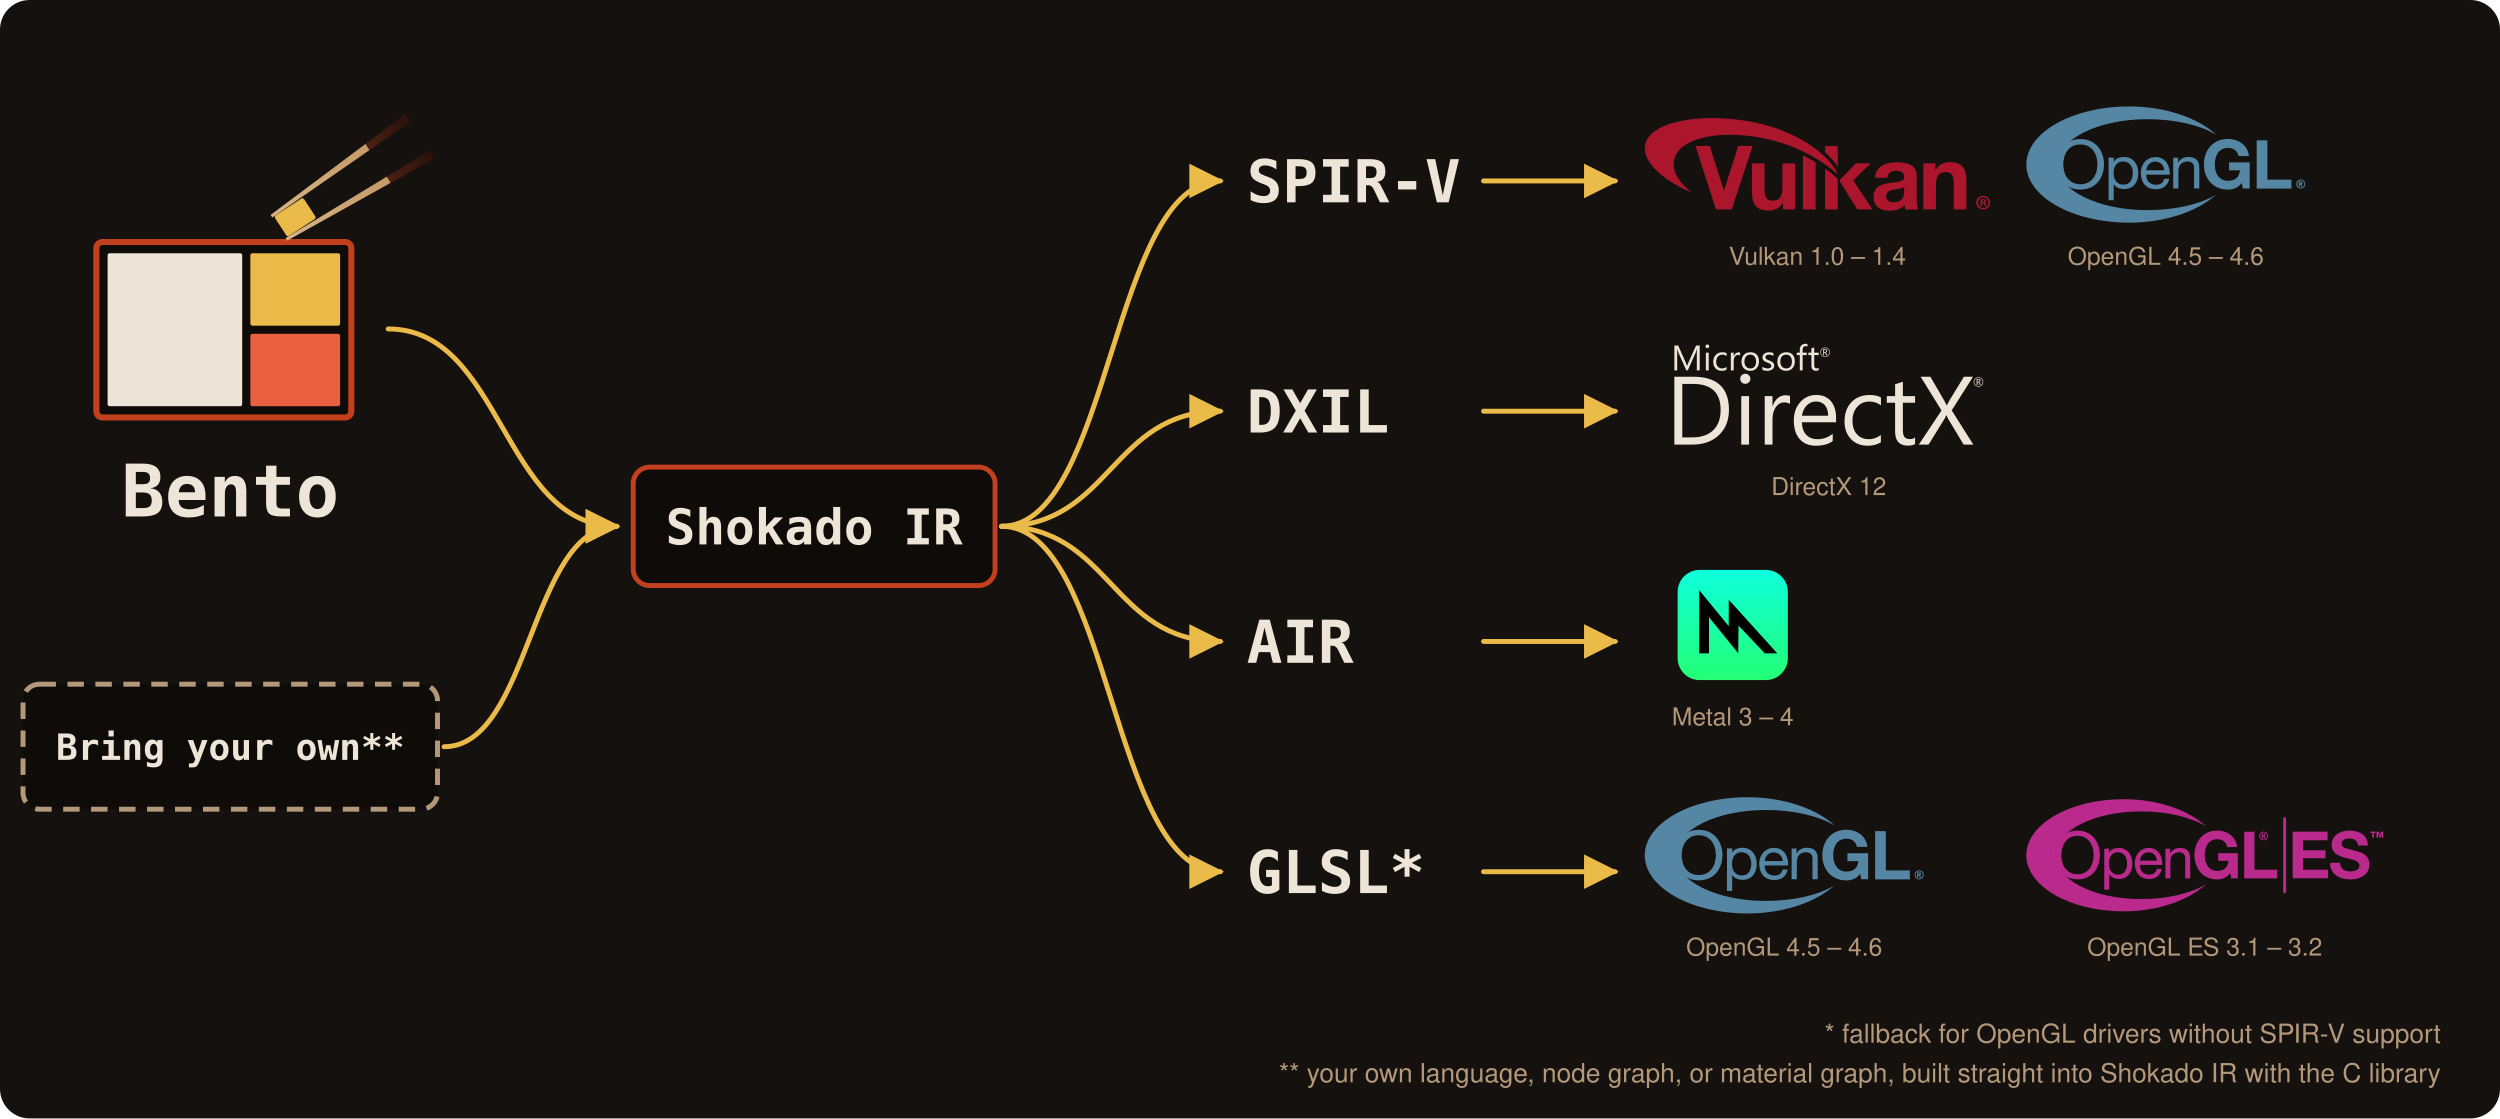
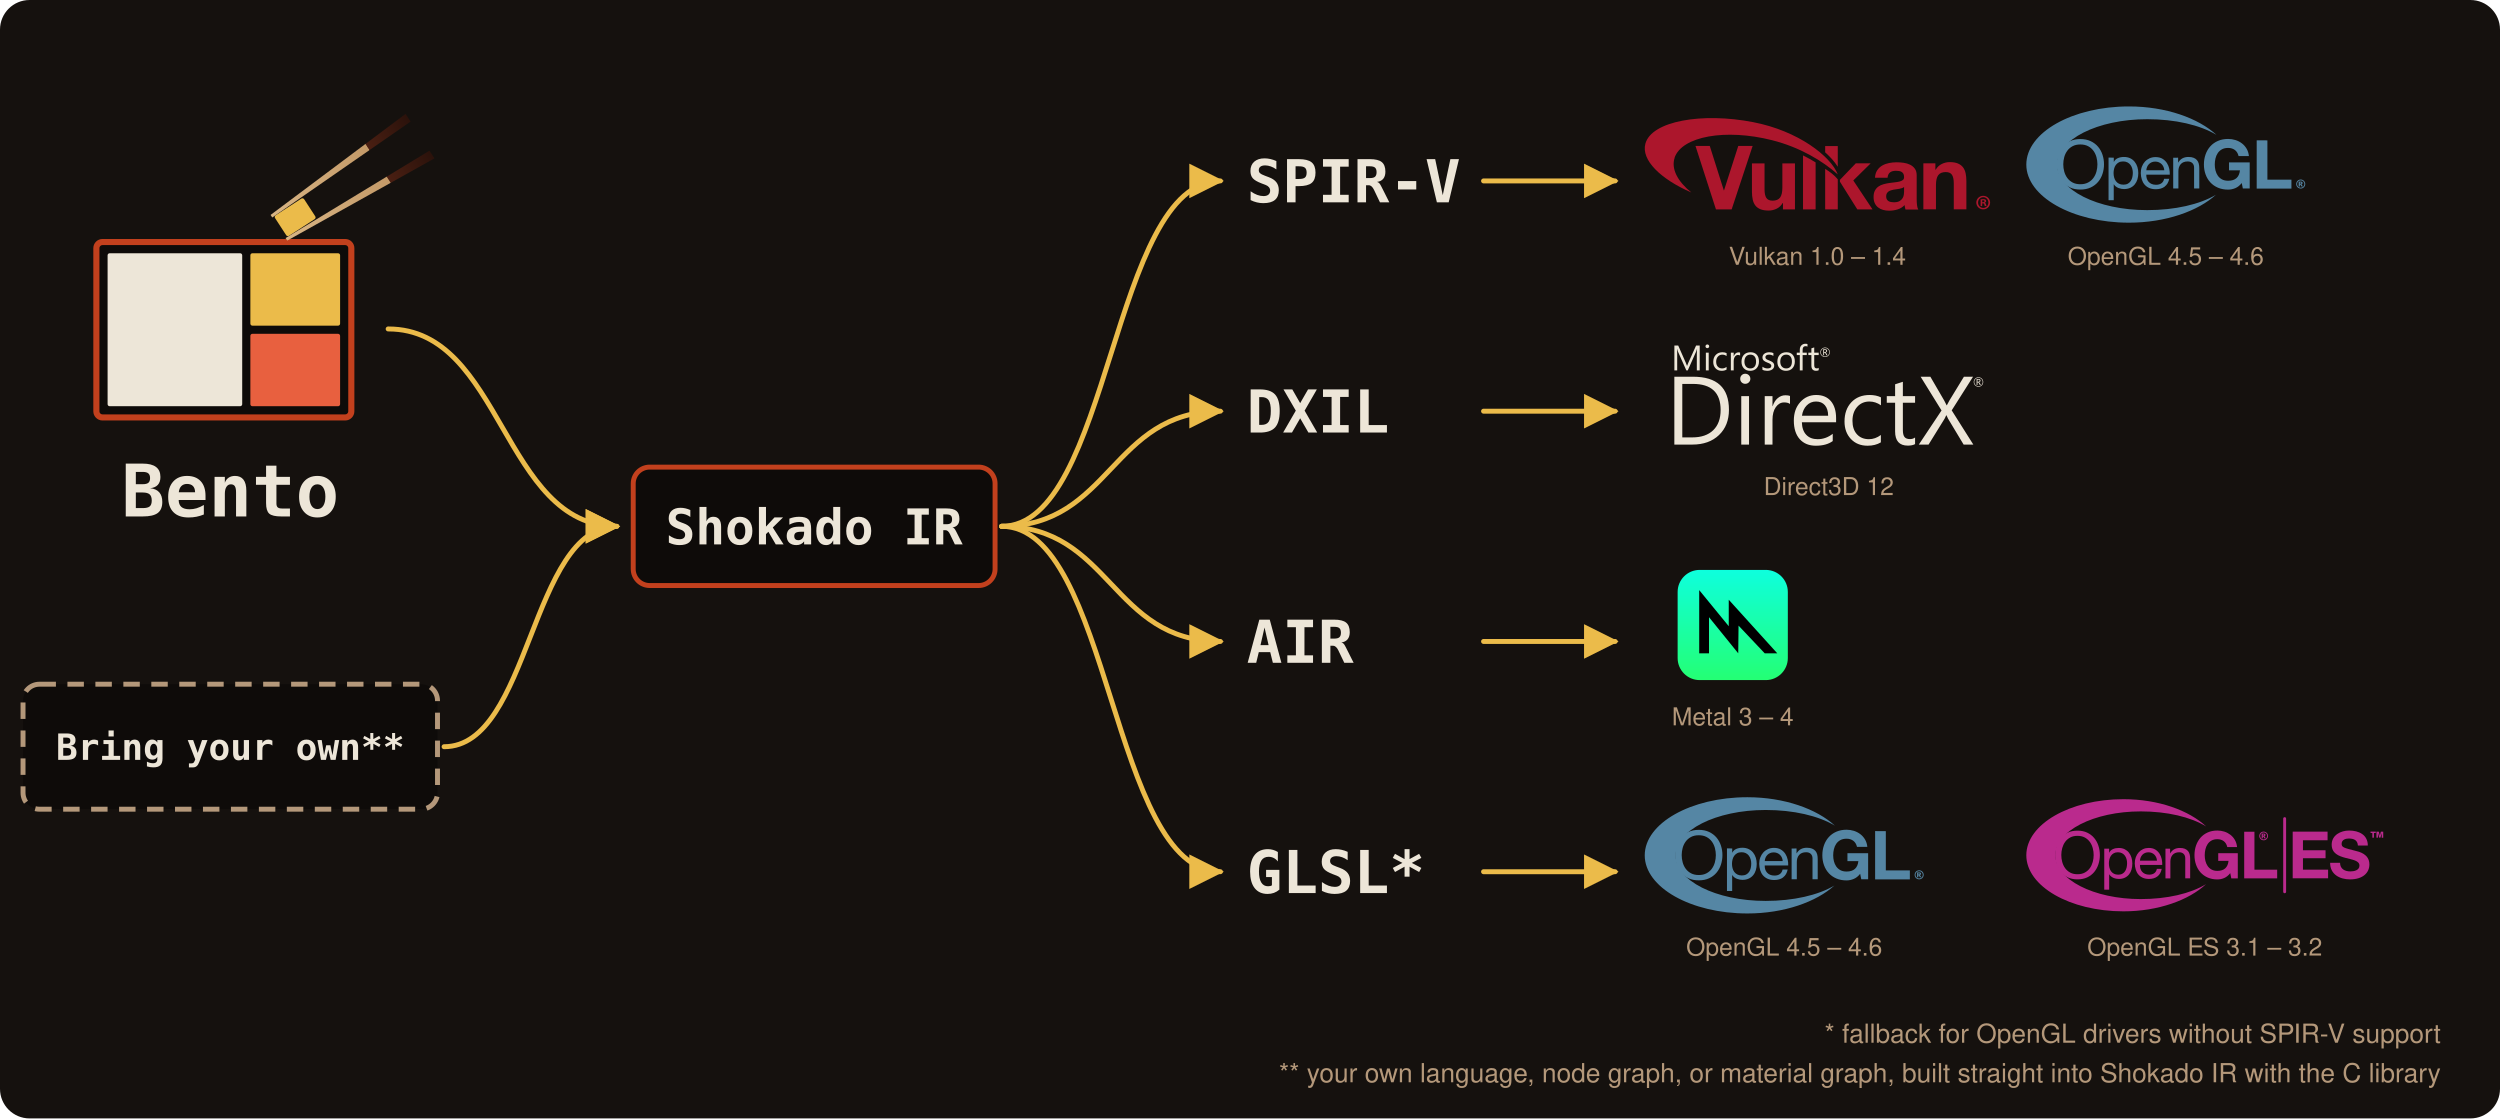
- <svg xmlns="http://www.w3.org/2000/svg" viewBox="0 0 1520 680" width="1520" height="680" role="img" aria-label="Bento, or your own language, node graph, or material graph, builds Shokado IR, which is lowered to SPIR-V for Vulkan 1.0 to 1.4 and OpenGL 4.5 to 4.6, DXIL for DirectX 12, AIR for Metal 3 and 4, and GLSL for OpenGL 4.5 to 4.6 and OpenGL ES 3.1 to 3.2 as a fallback for OpenGL drivers without SPIR-V support">
+ <svg xmlns="http://www.w3.org/2000/svg" viewBox="0 0 1520 680" width="1520" height="680" role="img" aria-label="Bento, or your own language, node graph, or material graph, builds Shokado IR, which is lowered to SPIR-V for Vulkan 1.0 to 1.4 and OpenGL 4.5 to 4.6, DXIL for Direct3D 12, AIR for Metal 3 and 4, and GLSL for OpenGL 4.5 to 4.6 and OpenGL ES 3.1 to 3.2 as a fallback for OpenGL drivers without SPIR-V support">
  <defs>
    <linearGradient id="hashi" gradientUnits="userSpaceOnUse" x1="0" x2="165">
      <stop offset="0" stop-color="#d8b585" />
      <stop offset="0.7" stop-color="#c49a68" />
      <stop offset="0.705" stop-color="#4a1f12" />
      <stop offset="1" stop-color="#2b120b" />
    </linearGradient>
    <marker id="tip" viewBox="0 0 10 10" refX="9" refY="5" markerWidth="7" markerHeight="7" orient="auto">
      <path d="M0 0L10 5L0 10z" fill="#ebbb4a" />
    </marker>
    <style>.wire { fill: none; stroke: #ebbb4a; stroke-width: 3; stroke-linecap: round; }</style>
  </defs>
  <rect width="1520" height="680" rx="18" fill="#15110e" />
  <g transform="translate(40 74) scale(0.62)">
    <rect x="30" y="118" width="250" height="172" rx="6" fill="#0e0b09" stroke="#c2401d" stroke-width="6" />
    <rect x="41" y="129" width="132" height="150" rx="2" fill="#ede6d8" />
    <rect x="181" y="129" width="88" height="71" rx="2" fill="#ebbb4a" />
    <rect x="181" y="208" width="88" height="71" rx="2" fill="#e8603f" />
    <g transform="translate(209 104) rotate(-33)">
      <rect x="2" y="-12" width="34" height="24" rx="2" fill="#ebbb4a" />
      <polygon points="0,-15 165,-26 165,-17 0,-12" fill="url(#hashi)" />
      <polygon points="0,12 165,17 165,26 0,15" fill="url(#hashi)" />
    </g>
  </g>
  <text x="140.0" y="314.0" font-family="'IBM Plex Mono', 'JetBrains Mono', 'DejaVu Sans Mono', Menlo, Consolas, monospace" font-size="44" font-weight="700" fill="#ede6d8" text-anchor="middle">Bento</text>
  <rect x="14" y="416" width="252" height="76" rx="10" fill="#0e0b09" stroke="#b4987a" stroke-width="3" stroke-dasharray="10 7" />
  <text x="140.0" y="462.0" font-family="'IBM Plex Mono', 'JetBrains Mono', 'DejaVu Sans Mono', Menlo, Consolas, monospace" font-size="22" font-weight="700" fill="#ede6d8" text-anchor="middle">Bring your own**</text>
  <path d="M236.0 200.0C305.5 200.0 305.5 320.0 375.0 320.0" class="wire" marker-end="url(#tip)" />
  <path d="M270.0 454.0C322.5 454.0 322.5 320.0 375.0 320.0" class="wire" marker-end="url(#tip)" />
  <rect x="385" y="284" width="220" height="72" rx="10" fill="#0e0b09" stroke="#c2401d" stroke-width="3" />
  <text x="495.0" y="331.0" font-family="'IBM Plex Mono', 'JetBrains Mono', 'DejaVu Sans Mono', Menlo, Consolas, monospace" font-size="30" font-weight="700" fill="#ede6d8" text-anchor="middle">Shokado IR</text>
  <path d="M609.0 320.0C675.5 320.0 675.5 110.0 742.0 110.0" class="wire" marker-end="url(#tip)" />
  <text x="758.0" y="123.0" font-family="'IBM Plex Mono', 'JetBrains Mono', 'DejaVu Sans Mono', Menlo, Consolas, monospace" font-size="36" font-weight="700" fill="#ede6d8" text-anchor="start">SPIR-V</text>
  <path d="M902.0 110.0L982.0 110.0" class="wire" marker-end="url(#tip)" />
  <svg x="1000.0" y="71.8" width="210.0" height="56.3" viewBox="3.04 -0.39 1109.71 297.55">
    <g transform="matrix(.997 0 0 1 -98.6 -92)">
      <path d="m724 385h-40.6v-130c13 7.22 30.1 20.5 40.6 33.3z" fill="#ac162c" />
      <g fill="#ac162c">
        <path d="m382 385h-50.6l-66-204h46l45.4 143h0.57l46-143h46.3z" />
        <path d="m586 385h-38.6v-20.6h-0.85c-5.15 8.58-11.8 14.8-20 18.6-8.19 3.81-16.6 5.71-25.2 5.71-10.9 0-19.8-1.43-26.7-4.28-6.95-2.85-12.4-6.91-16.4-12.1-4.01-5.24-6.82-11.6-8.44-19.2-1.61-7.52-2.42-15.9-2.42-25v-90.9h40.6v83.4c0 12.2 1.91 21.3 5.72 27.3 3.81 6.01 10.6 9 20.3 9 11 0 19-3.28 24-9.86 4.96-6.58 7.43-17.4 7.43-32.4v-77.4h40.6v148z" />
      </g>
      <g fill="#ac162c">
        <polygon points="836 385 787 385 731 296 731 290 782 237 830 237 774 292" />
        <path d="m844 283c0.57-9.52 2.96-17.4 7.15-23.7s9.52-11.3 16-15.1 13.8-6.53 21.9-8.14c8.09-1.62 16.2-2.43 24.4-2.43 7.43 0 15 0.52 22.6 1.57 7.63 1.05 14.6 3.1 20.9 6.15 6.28 3.05 11.4 7.29 15.4 12.7 4 5.43 6 12.6 6 21.6v76.9c0 6.67 0.38 13.1 1.14 19.2 0.76 6.1 2.1 10.7 4.01 13.7h-41.2c-0.76-2.28-1.38-4.62-1.86-7-0.47-2.38-0.81-4.8-1-7.29-6.48 6.68-14.1 11.3-22.9 14-8.76 2.66-17.7 4-26.9 4-7.05 0-13.6-0.86-19.7-2.57-6.1-1.71-11.4-4.38-16-8-4.58-3.62-8.16-8.19-10.7-13.7-2.57-5.52-3.86-12.1-3.86-19.7 0-8.38 1.48-15.3 4.43-20.7 2.96-5.43 6.76-9.76 11.4-13 4.67-3.24 10-5.67 16-7.29s12-2.91 18.1-3.86c6.1-0.94 12.1-1.71 18-2.28s11.1-1.43 15.7-2.57c4.58-1.15 8.19-2.81 10.9-5.01 2.67-2.19 3.91-5.38 3.72-9.57 0-4.38-0.72-7.86-2.15-10.4s-3.33-4.57-5.71-6-5.14-2.38-8.29-2.86-6.52-0.72-10.1-0.72c-8 0-14.3 1.71-18.9 5.15-4.57 3.43-7.24 9.14-8 17.2h-40.6zm93.7 30c-1.72 1.53-3.86 2.71-6.43 3.57-2.57 0.87-5.33 1.58-8.29 2.15-2.95 0.57-6.05 1.05-9.28 1.43-3.24 0.38-6.48 0.85-9.72 1.43-3.05 0.57-6.05 1.34-9 2.28-2.95 0.96-5.53 2.24-7.72 3.86s-3.95 3.67-5.29 6.14c-1.33 2.48-2 5.62-2 9.43 0 3.62 0.67 6.67 2 9.14 1.34 2.48 3.15 4.43 5.43 5.86 2.29 1.43 4.95 2.43 8 3s6.19 0.85 9.43 0.85c8 0 14.2-1.33 18.6-3.99 4.38-2.67 7.63-5.86 9.71-9.58 2.09-3.71 3.39-7.47 3.85-11.3 0.48-3.81 0.71-6.86 0.72-9.14v-15.2z" />
        <path d="m1e3 237h38.6v20.6h0.85c5.14-8.57 11.8-14.8 20-18.7 8.19-3.91 16.6-5.86 25.1-5.86 10.9 0 19.8 1.48 26.7 4.43 6.95 2.96 12.4 7.05 16.4 12.3 4 5.24 6.81 11.6 8.43 19.1 1.62 7.53 2.43 15.9 2.43 25v90.9h-40.6v-83.4c0-12.2-1.91-21.3-5.71-27.3-3.82-6-10.6-9-20.3-9-11 0-19 3.29-24 9.86-4.96 6.56-7.43 17.4-7.43 32.4v77.4h-40.6v-148z" />
      </g>
      <path d="m612 212v173h40.6v-151c-13-7.98-26.6-15.5-40.6-22.4z" fill="#ac162c" />
      <path d="m198 219c23.5-68.9 164-94.2 314-56.4 90 22.6 163 66.5 212 110-21.8-57.6-127-140-273-168-164-31.8-327-3.85-347 69.1-14.5 52.7 49.2 114 148 157-44.2-35.8-65.8-76.1-53.6-112z" fill="#ac162c" />
      <path d="m724 248v-66.6h-40.6v20.2c17.3 15.5 31 31.2 40.6 46.4z" fill="#ac162c" />
      <path d="m1215 363c0 12.3-9.63 21.9-22.2 21.9-12.4 0-22.3-9.63-22.3-21.9 0-12 9.89-21.6 22.3-21.6 12.5 0 22.2 9.63 22.2 21.6zm-38.9 0c0 9.63 7.12 17.3 16.9 17.3 9.49 0 16.5-7.65 16.5-17.1 0-9.63-6.99-17.4-16.6-17.4-9.62 0.01-16.7 7.79-16.7 17.3zm13.3 11.3h-5.01v-21.6c1.98-0.4 4.75-0.66 8.31-0.66 4.09 0 5.93 0.66 7.52 1.58 1.19 0.92 2.11 2.64 2.11 4.75 0 2.37-1.85 4.22-4.48 5.01v0.26c2.11 0.79 3.3 2.37 3.96 5.27 0.66 3.3 1.05 4.62 1.58 5.41h-5.41c-0.66-0.79-1.05-2.77-1.71-5.27-0.4-2.37-1.71-3.43-4.48-3.43h-2.37v8.71zm0.14-12.3h2.37c2.77 0 5.01-0.92 5.01-3.17 0-1.98-1.45-3.3-4.62-3.3-1.32 0-2.24 0.13-2.77 0.26v6.21z" fill="#ac162c" />
    </g>
  </svg>
  <text x="1105.0" y="161.0" font-family="'IBM Plex Sans', 'Helvetica Neue', Helvetica, Arial, sans-serif" font-size="15" font-weight="400" fill="#b4987a" text-anchor="middle">Vulkan 1.0 – 1.4</text>
  <svg x="1232.0" y="64.7" width="169.6" height="70.7" viewBox="4.17 -0.4 1079.83 450">
    <g transform="matrix(.996 0 0 1 -53.6 -25)" fill="#5586a4">
      <path d="m182 212c3.85-11.8 9.63-22.2 17.3-31.3 7.7-9.07 17.3-16.3 28.8-21.7 11.5-5.4 24.8-8.11 40-8.11 15.2 0 28.6 2.71 40 8.11 11.5 5.4 21.1 12.6 28.8 21.7s13.5 19.5 17.3 31.3c3.85 11.8 5.78 24 5.78 36.7s-1.93 25-5.78 36.8c-3.85 11.8-9.63 22.2-17.3 31.3-7.7 9.07-17.3 16.3-28.8 21.6-11.5 5.31-24.8 7.98-40 7.98-15.2 0-28.6-2.66-40-7.98-11.5-5.32-21.1-12.5-28.8-21.6-7.7-9.07-13.5-19.5-17.3-31.3-3.85-11.8-5.78-24-5.78-36.8s1.93-25 5.78-36.7zm23.4 64.7c2.51 9.16 6.46 17.4 11.8 24.7 5.38 7.33 12.3 13.2 20.7 17.7 8.43 4.45 18.5 6.67 30.1 6.67 11.7 0 21.7-2.22 30.1-6.67 8.43-4.45 15.3-10.3 20.7-17.7 5.38-7.33 9.32-15.6 11.8-24.7 2.51-9.17 3.77-18.5 3.77-27.9s-1.26-18.7-3.77-27.9-6.46-17.4-11.8-24.7c-5.38-7.33-12.3-13.2-20.7-17.7-8.43-4.45-18.5-6.68-30.1-6.68-11.7 0-21.7 2.23-30.1 6.68-8.43 4.45-15.3 10.3-20.7 17.7-5.38 7.34-9.33 15.6-11.8 24.7-2.51 9.16-3.76 18.5-3.76 27.9s1.25 18.7 3.76 27.9z" />
      <path d="m398 223v16.1h0.404c3.3-6.61 8.48-11.4 15.5-14.4 7.07-3 14.8-4.5 23.3-4.5 9.42 0 17.6 1.69 24.6 5.07 6.99 3.38 12.8 7.94 17.4 13.7 4.63 5.76 8.12 12.4 10.5 19.9 2.36 7.52 3.54 15.5 3.54 23.9 0 8.44-1.14 16.4-3.42 24-2.28 7.52-5.73 14.1-10.4 19.7-4.63 5.6-10.4 10-17.4 13.2-7 3.22-15.1 4.84-24.4 4.84-2.99 0-6.32-0.307-10-0.919-3.69-0.621-7.34-1.61-11-3-3.61-1.38-7.03-3.27-10.3-5.65-3.22-2.38-5.93-5.34-8.12-8.88h-0.404v61.5h-20.2v-165zm71.7 42.3c-1.49-5.29-3.76-10-6.81-14.2-3.06-4.14-6.98-7.44-11.8-9.9-4.78-2.46-10.4-3.68-16.8-3.68-6.74 0-12.5 1.31-17.2 3.92-4.7 2.61-8.54 6.02-11.5 10.2-2.98 4.22-5.13 9.02-6.46 14.4-1.33 5.37-2 10.8-2 16.3 0 5.84 0.7 11.5 2.12 16.9 1.41 5.45 3.64 10.2 6.7 14.4 3.05 4.14 7.01 7.48 11.9 10 4.86 2.53 10.7 3.8 17.6 3.8 6.89 0 12.6-1.3 17.3-3.91s8.35-6.06 11.2-10.4c2.82-4.29 4.85-9.2 6.11-14.7 1.25-5.53 1.88-11.2 1.88-17-2e-3 -5.52-0.747-10.9-2.24-16.2z" />
      <path d="m596 335c-9.13 6.75-20.6 10.1-34.5 10.1-9.76 0-18.2-1.53-25.4-4.6-7.16-3.07-13.2-7.37-18.1-12.9-4.88-5.53-8.54-12.1-11-19.8-2.44-7.68-3.81-16-4.13-25.1 0-9.06 1.41-17.3 4.25-24.9 2.83-7.52 6.81-14 11.9-19.6 5.12-5.53 11.2-9.82 18.2-12.9 7.01-3.07 14.7-4.61 23-4.61 10.9 0 19.9 2.2 27.1 6.58 7.17 4.38 12.9 9.96 17.3 16.7 4.33 6.77 7.33 14.2 8.98 22.1 1.65 8 2.32 15.6 2.01 22.8h-91.3c-0.158 5.21 0.467 10.2 1.88 14.8s3.69 8.81 6.83 12.4c3.14 3.6 7.15 6.47 12 8.62 4.87 2.15 10.6 3.22 17.2 3.22 8.48 0 15.4-1.92 20.8-5.76 5.42-3.84 8.99-9.68 10.7-17.5h19.8c-2.68 13.3-8.58 23.4-17.7 30.1zm-4.89-76.4c-1.8-4.13-4.23-7.7-7.29-10.7-3.06-2.98-6.67-5.36-10.8-7.12-4.16-1.76-8.75-2.65-13.8-2.65-5.18 0-9.85 0.882-14 2.65-4.16 1.76-7.73 4.18-10.7 7.24-2.98 3.06-5.33 6.63-7.06 10.7-1.73 4.06-2.75 8.39-3.06 13h69.9c-0.317-4.6-1.38-8.96-3.18-13.1z" />
      <path d="m648 223v18.9h0.379c8.37-14.4 21.6-21.7 39.8-21.7 8.06 0 14.8 1.08 20.1 3.23 5.37 2.15 9.72 5.15 13 8.99 3.32 3.84 5.65 8.41 6.99 13.7 1.34 5.3 2.01 11.2 2.01 17.6v78.4h-20.2v-80.6c0-7.37-2.21-13.2-6.62-17.5-4.42-4.3-10.5-6.45-18.2-6.45-6.15 0-11.5 0.926-16 2.77-4.49 1.84-8.24 4.45-11.2 7.83-2.99 3.38-5.24 7.33-6.73 11.9-1.5 4.53-2.25 9.49-2.25 14.9v67.3h-20.2v-119z" />
      <path d="m870 341c-9.12 3.76-18.3 5.64-27.6 5.64-14.7 0-27.9-2.5-39.6-7.48-11.7-4.99-21.6-11.9-29.6-20.6-8.05-8.75-14.2-19-18.5-30.9-4.29-11.8-6.44-24.6-6.44-38.2 0-14 2.14-27 6.42-39 4.28-12 10.4-22.5 18.5-31.4 8.03-8.93 17.9-15.9 29.6-21 11.7-5.08 24.9-7.62 39.6-7.62 9.83 0 19.4 1.45 28.6 4.34 9.21 2.9 17.5 7.15 24.9 12.8 7.42 5.61 13.5 12.5 18.4 20.8 4.83 8.23 7.78 17.7 8.86 28.3h-40.2c-2.51-10.5-7.34-18.3-14.5-23.6-7.16-5.24-15.8-7.86-26-7.86-9.48 0-17.5 1.79-24.1 5.38s-12 8.41-16.1 14.4c-4.12 6.04-7.11 12.9-8.98 20.6-1.88 7.7-2.82 15.7-2.82 23.9 0 7.88 0.939 15.5 2.82 23 1.88 7.44 4.88 14.1 9 20.1 4.12 5.95 9.49 10.7 16.1 14.3 6.62 3.59 14.7 5.38 24.2 5.38 14 0 24.7-3.44 32.4-10.3 7.61-6.88 12-16.9 13.3-29.9h-42.4v-30.8h80.4v101h-26.7l-4.28-21.2c-7.51 9.44-15.8 16-25 19.8z" />
      <path d="m995 156v152h93.4v34.7h-135v-187z" />
      <path d="m796 366c-64.3 38.2-161 60-268 60-194 0-350-78.8-350-176s157-176 350-176c108 0 204 22.1 269 60.6-70.2-64.4-196-110-340-110-220-0.035-399 101-399 225-0.019 124 179 225 399 225 143 0.024 269-45.1 339-109z" />
    </g>
    <g transform="translate(-60 -25)">
      <path d="m1144 325c0 3.14-0.786 6.07-2.36 8.78s-3.71 4.85-6.42 6.41c-2.71 1.56-5.64 2.34-8.78 2.34-3.13 0-6.04-0.781-8.76-2.34-2.71-1.56-4.85-3.7-6.42-6.41-1.57-2.71-2.36-5.64-2.36-8.78 0-3.13 0.784-6.05 2.36-8.77 1.57-2.72 3.71-4.86 6.42-6.42 2.71-1.56 5.63-2.34 8.76-2.34 3.14 0 6.07 0.781 8.78 2.34 2.71 1.56 4.85 3.7 6.42 6.42 1.57 2.72 2.36 5.64 2.36 8.77zm-3.4 0c0-3.91-1.38-7.24-4.15-10-2.77-2.77-6.1-4.15-10-4.15-3.91 0-7.24 1.38-10 4.15-2.77 2.77-4.15 6.1-4.15 10s1.38 7.24 4.15 10c2.77 2.77 6.1 4.15 10 4.15 3.91 0 7.24-1.38 10-4.15 2.76-2.77 4.15-6.1 4.15-10zm-22.1-9.38h8.39c2.37 0 4.1 0.478 5.16 1.44 1.06 0.957 1.6 2.24 1.6 3.85 0 1.26-0.406 2.34-1.22 3.26-0.812 0.919-2.09 1.59-3.84 2 0.72 0.276 1.25 0.567 1.59 0.873 0.475 0.43 0.973 1.06 1.49 1.91 0.03 0.061 1.04 1.87 3.03 5.42h-5.52c-1.79-3.57-3-5.7-3.61-6.4-0.614-0.696-1.23-1.05-1.84-1.05-0.138 0-0.33 0.023-0.574 0.069v7.38h-4.67zm4.67 7.95h2.02c1.35 0 2.3-0.218 2.85-0.654 0.551-0.438 0.827-1 0.827-1.69 0-0.689-0.265-1.25-0.793-1.69-0.529-0.437-1.43-0.654-2.7-0.654h-2.21z" fill="#5586a4" />
    </g>
  </svg>
  <text x="1316.8" y="161.0" font-family="'IBM Plex Sans', 'Helvetica Neue', Helvetica, Arial, sans-serif" font-size="15" font-weight="400" fill="#b4987a" text-anchor="middle">OpenGL 4.5 – 4.6</text>
  <path d="M609.0 320.0C675.5 320.0 675.5 250.0 742.0 250.0" class="wire" marker-end="url(#tip)" />
  <text x="758.0" y="263.0" font-family="'IBM Plex Mono', 'JetBrains Mono', 'DejaVu Sans Mono', Menlo, Consolas, monospace" font-size="36" font-weight="700" fill="#ede6d8" text-anchor="start">DXIL</text>
  <path d="M902.0 250.0L982.0 250.0" class="wire" marker-end="url(#tip)" />
  <svg x="1018.0" y="209.0" width="187.8" height="62.0" viewBox="0 0 809.51 267.22" fill="#ede6d8">
    <path d="M66.497 69.841h-7.583V26.156c0-3.451.211-7.674.636-12.669h-.182c-.727 2.937-1.378 5.041-1.953 6.312L35.164 69.841H31.44L9.235 20.162c-.636-1.453-1.287-3.678-1.953-6.675h-.181c.242 2.604.363 6.857.363 12.76v43.594H.107V4.723h10.081l19.98 45.41c1.544 3.481 2.543 6.085 2.997 7.811h.272c1.301-3.572 2.346-6.236 3.133-7.992L56.961 4.723h9.536v65.118zm19.935-58.307c-1.333 0-2.468-.454-3.406-1.362s-1.408-2.059-1.408-3.451.469-2.55 1.408-3.474 2.073-1.385 3.406-1.385c1.362 0 2.521.462 3.474 1.385s1.431 2.082 1.431 3.474c0 1.333-.477 2.468-1.431 3.406s-2.112 1.407-3.474 1.407zm3.633 58.307h-7.447v-46.5h7.447v46.5zm46.772-2.134c-3.572 2.149-7.811 3.224-12.715 3.224-6.63 0-11.981-2.157-16.053-6.471s-6.107-9.907-6.107-16.779c0-7.659 2.195-13.812 6.584-18.459s10.247-6.971 17.574-6.971c4.087 0 7.689.757 10.808 2.271v7.629c-3.451-2.422-7.145-3.633-11.08-3.633-4.753 0-8.65 1.703-11.693 5.108s-4.563 7.879-4.563 13.419c0 5.449 1.431 9.748 4.291 12.896s6.698 4.723 11.512 4.723c4.057 0 7.871-1.347 11.443-4.042v7.085zm35.511-36.828c-1.302-.999-3.179-1.499-5.631-1.499-3.179 0-5.835 1.499-7.97 4.496s-3.201 7.084-3.201 12.261v23.704h-7.447v-46.5h7.447v9.582h.182c1.06-3.27 2.679-5.82 4.859-7.652s4.616-2.747 7.311-2.747c1.937 0 3.421.212 4.45.636v7.719zm26.293 40.052c-6.873 0-12.359-2.172-16.461-6.517s-6.153-10.104-6.153-17.278c0-7.811 2.134-13.911 6.403-18.3s10.036-6.584 17.301-6.584c6.932 0 12.344 2.134 16.234 6.403S221.8 38.843 221.8 46.41c0 7.417-2.097 13.358-6.29 17.823s-9.816 6.698-16.869 6.698zm.545-42.413c-4.784 0-8.567 1.627-11.353 4.882s-4.178 7.742-4.178 13.464c0 5.51 1.408 9.854 4.223 13.033s6.584 4.768 11.307 4.768c4.813 0 8.514-1.559 11.103-4.677s3.882-7.553 3.882-13.305c0-5.813-1.294-10.292-3.882-13.441s-6.289-4.724-11.102-4.724zm31.696 39.643v-7.992c4.057 2.997 8.521 4.496 13.396 4.496 6.539 0 9.809-2.18 9.809-6.539 0-1.241-.28-2.293-.84-3.156s-1.317-1.627-2.271-2.293-2.074-1.264-3.36-1.794l-4.155-1.657c-2.059-.817-3.868-1.642-5.427-2.475s-2.86-1.771-3.905-2.815-1.832-2.232-2.361-3.565-.794-2.891-.794-4.677c0-2.18.5-4.109 1.499-5.79s2.331-3.088 3.996-4.223 3.564-1.991 5.699-2.566 4.336-.863 6.607-.863c4.026 0 7.629.697 10.808 2.089v7.538c-3.421-2.24-7.356-3.36-11.807-3.36-1.393 0-2.649.159-3.769.477s-2.082.765-2.884 1.34-1.423 1.264-1.861 2.066-.659 1.688-.659 2.656c0 1.211.219 2.225.659 3.042s1.082 1.544 1.93 2.18 1.877 1.211 3.088 1.726 2.588 1.075 4.132 1.68c2.059.788 3.905 1.597 5.54 2.43s3.027 1.771 4.178 2.815 2.036 2.248 2.657 3.61.931 2.982.931 4.859c0 2.301-.507 4.299-1.521 5.994a13.02 13.02 0 0 1-4.064 4.223c-1.696 1.12-3.648 1.953-5.858 2.498s-4.526.817-6.948.817c-4.786-.001-8.933-.925-12.445-2.771zm61.713 2.77c-6.873 0-12.359-2.172-16.462-6.517s-6.153-10.104-6.153-17.278c0-7.811 2.135-13.911 6.403-18.3s10.036-6.584 17.302-6.584c6.932 0 12.344 2.134 16.233 6.403s5.835 10.188 5.835 17.755c0 7.417-2.096 13.358-6.289 17.823s-9.816 6.698-16.869 6.698zm.545-42.413c-4.784 0-8.568 1.627-11.354 4.882s-4.178 7.742-4.178 13.464c0 5.51 1.408 9.854 4.224 13.033s6.585 4.768 11.308 4.768c4.813 0 8.514-1.559 11.103-4.677s3.882-7.553 3.882-13.305c0-5.813-1.294-10.292-3.882-13.441s-6.29-4.724-11.103-4.724zm55.809-20.98c-1.453-.817-3.104-1.226-4.949-1.226-5.208 0-7.811 3.285-7.811 9.854v7.175h10.898v6.357h-10.898v40.143h-7.402V29.698h-7.947v-6.357h7.947v-7.538c0-4.874 1.408-8.726 4.223-11.557S339.336 0 343.544 0c2.271 0 4.072.272 5.404.817v6.721zm29.379 61.849c-1.756.969-4.071 1.453-6.947 1.453-8.144 0-12.215-4.541-12.215-13.623V29.698h-7.992v-6.357h7.992V11.988l7.447-2.407V23.34h11.715v6.357h-11.715V55.9c0 3.118.529 5.343 1.589 6.675s2.815 1.998 5.268 1.998c1.877 0 3.497-.515 4.858-1.544v6.358zM0 264.242V86.393h49.113c62.672 0 94.01 28.897 94.01 86.693 0 27.451-8.703 49.506-26.107 66.166s-40.701 24.99-69.887 24.99H0zm20.836-158.997v140.146h26.541c23.316 0 41.464-6.242 54.446-18.727s19.472-30.18 19.472-53.082c0-45.558-24.227-68.337-72.678-68.337H20.836zm164.951-.248c-3.639 0-6.74-1.24-9.302-3.721s-3.845-5.622-3.845-9.426 1.281-6.965 3.845-9.488 5.663-3.783 9.302-3.783c3.721 0 6.883 1.262 9.488 3.783s3.907 5.686 3.907 9.488c0 3.639-1.302 6.74-3.907 9.302s-5.767 3.845-9.488 3.845zm9.922 159.245h-20.34v-127h20.34v127zM303.113 157.83c-3.556-2.729-8.682-4.092-15.379-4.092-8.682 0-15.938 4.092-21.766 12.277s-8.744 19.348-8.744 33.486v64.74h-20.34v-127h20.34v26.17h.496c2.894-8.93 7.317-15.895 13.271-20.898s12.607-7.504 19.968-7.504c5.29 0 9.343.58 12.154 1.736v21.085zm120.799 47.998h-89.668c.329 14.139 4.134 25.053 11.41 32.742s17.28 11.533 30.014 11.533c14.304 0 27.45-4.713 39.44-14.139v19.1c-11.162 8.105-25.921 12.154-44.277 12.154-17.942 0-32.041-5.766-42.292-17.301s-15.379-27.76-15.379-48.68c0-19.76 5.601-35.861 16.806-48.307s25.114-18.666 41.733-18.666 29.475 5.376 38.571 16.123 13.643 25.674 13.643 44.773v10.668zm-20.836-17.24c-.082-11.738-2.914-20.877-8.496-27.408s-13.332-9.799-23.253-9.799c-9.593 0-17.735 3.432-24.433 10.295s-10.833 15.834-12.402 26.912h68.584zm138.162 69.826c-9.756 5.869-21.332 8.805-34.727 8.805-18.107 0-32.723-5.891-43.842-17.672s-16.682-27.057-16.682-45.828c0-20.916 5.994-37.723 17.984-50.414s27.986-19.039 47.996-19.039c11.162 0 21.002 2.068 29.518 6.201v20.836c-9.426-6.613-19.514-9.922-30.262-9.922-12.98 0-23.627 4.652-31.936 13.953s-12.465 21.518-12.465 36.648c0 14.883 3.906 26.625 11.721 35.223s18.293 12.898 31.439 12.898c11.08 0 21.498-3.678 31.254-11.037v19.348zm89.67 4.588c-4.797 2.646-11.121 3.969-18.977 3.969-22.242 0-33.361-12.402-33.361-37.207v-75.158h-21.828v-17.363h21.828v-31.005l20.34-6.573v37.579h31.998v17.363H598.91v71.563c0 8.516 1.445 14.594 4.34 18.23s7.689 5.457 14.387 5.457c5.127 0 9.551-1.404 13.271-4.217v17.362zm152.672 1.24h-25.424l-40.928-68.088c-1.24-2.066-2.605-5.002-4.094-8.807h-.496l-4.217 8.807-42.168 68.088h-25.549l59.531-89.42-54.818-88.429h25.549l36.34 62.507c2.396 4.137 4.506 8.27 6.324 12.402h.496c2.646-5.457 4.961-9.754 6.945-12.898L758.9 86.393h23.936l-55.934 88.181 56.678 89.668zM395.046 34.787c-3.442 0-6.377-1.214-8.807-3.644s-3.644-5.365-3.644-8.807 1.214-6.377 3.644-8.807 5.365-3.644 8.807-3.644c3.432 0 6.361 1.215 8.791 3.644s3.645 5.365 3.645 8.807-1.215 6.378-3.645 8.807-5.359 3.644-8.791 3.644zm0-23.441c-3.032 0-5.622 1.074-7.769 3.221s-3.221 4.737-3.221 7.77 1.073 5.62 3.221 7.761a10.6 10.6 0 0 0 7.769 3.212c3.032 0 5.62-1.071 7.762-3.212s3.213-4.729 3.213-7.761-1.071-5.622-3.213-7.77-4.728-3.221-7.762-3.221zm6.043 18.776H398.4l-1.727-3.802c-.874-1.903-1.814-2.855-2.822-2.855h-1.461v6.657h-2.208V14.284h4.45c1.848 0 3.272.388 4.274 1.162s1.503 1.826 1.503 3.154c0 1.085-.352 2.009-1.055 2.772s-1.686 1.278-2.947 1.544v.066c.875.188 1.744 1.162 2.607 2.922l2.075 4.218zm-8.698-13.945v5.412h2.375c2.18 0 3.27-.907 3.27-2.723 0-.974-.293-1.666-.879-2.075s-1.518-.614-2.789-.614h-1.977zm404.682 96.508c-3.442 0-6.378-1.214-8.808-3.644s-3.644-5.365-3.644-8.807 1.214-6.377 3.644-8.807 5.365-3.644 8.808-3.644c3.431 0 6.36 1.215 8.79 3.644s3.645 5.365 3.645 8.807-1.215 6.378-3.645 8.807-5.36 3.644-8.79 3.644zm0-23.441c-3.032 0-5.622 1.074-7.77 3.221s-3.221 4.737-3.221 7.77 1.073 5.62 3.221 7.761 4.737 3.212 7.77 3.212 5.62-1.071 7.761-3.212 3.213-4.729 3.213-7.761-1.07-5.622-3.213-7.77-4.729-3.221-7.761-3.221zm6.043 18.776h-2.689l-1.727-3.802c-.874-1.903-1.815-2.855-2.822-2.855h-1.461v6.657h-2.208V92.182h4.449c1.848 0 3.273.388 4.275 1.162s1.502 1.826 1.502 3.154c0 1.085-.352 2.009-1.055 2.772s-1.685 1.278-2.946 1.544v.066c.874.188 1.743 1.162 2.606 2.922l2.076 4.218zm-8.699-13.945v5.412h2.374c2.18 0 3.271-.907 3.271-2.723 0-.974-.294-1.666-.88-2.075s-1.517-.614-2.789-.614h-1.976z" />
  </svg>
-   <text x="1111.9" y="301.0" font-family="'IBM Plex Sans', 'Helvetica Neue', Helvetica, Arial, sans-serif" font-size="15" font-weight="400" fill="#b4987a" text-anchor="middle">DirectX 12</text>
+   <text x="1111.9" y="301.0" font-family="'IBM Plex Sans', 'Helvetica Neue', Helvetica, Arial, sans-serif" font-size="15" font-weight="400" fill="#b4987a" text-anchor="middle">Direct3D 12</text>
  <path d="M609.0 320.0C675.5 320.0 675.5 390.0 742.0 390.0" class="wire" marker-end="url(#tip)" />
  <text x="758.0" y="403.0" font-family="'IBM Plex Mono', 'JetBrains Mono', 'DejaVu Sans Mono', Menlo, Consolas, monospace" font-size="36" font-weight="700" fill="#ede6d8" text-anchor="start">AIR</text>
  <path d="M902.0 390.0L982.0 390.0" class="wire" marker-end="url(#tip)" />
  <svg x="1020.0" y="346.5" width="67.0" height="67.0" viewBox="0 0 720 720">
    <defs>
      <linearGradient x1="50%" y1="0%" x2="50%" y2="100%" id="metal-limeGradient">
        <stop stop-color="#0EFFDD" offset="0%" />
        <stop stop-color="#24FF74" offset="100%" />
      </linearGradient>
    </defs>
    <g>
      <g>
        <path d="M576,720 L144,720 C64.5,720 0,655.5 0,576 L0,144 C0,64.5 64.5,0 144,0 L576,0 C655.5,0 720,64.5 720,144 L720,576 C720,655.5 655.5,720 576,720 Z" id="metal-app-backplate" fill="url(#metal-limeGradient)" />
        <polygon id="metal-Path" fill="#000000" points="141 132 334 368 334 195 651 545 569 545 398 364 396 545 205 309 205 545 141 545" />
      </g>
    </g>
  </svg>
  <text x="1053.5" y="441.0" font-family="'IBM Plex Sans', 'Helvetica Neue', Helvetica, Arial, sans-serif" font-size="15" font-weight="400" fill="#b4987a" text-anchor="middle">Metal 3 – 4</text>
  <path d="M609.0 320.0C675.5 320.0 675.5 530.0 742.0 530.0" class="wire" marker-end="url(#tip)" />
  <text x="758.0" y="543.0" font-family="'IBM Plex Mono', 'JetBrains Mono', 'DejaVu Sans Mono', Menlo, Consolas, monospace" font-size="36" font-weight="700" fill="#ede6d8" text-anchor="start">GLSL*</text>
  <path d="M902.0 530.0L982.0 530.0" class="wire" marker-end="url(#tip)" />
  <svg x="1000.0" y="484.7" width="169.6" height="70.7" viewBox="4.17 -0.4 1079.83 450">
    <g transform="matrix(.996 0 0 1 -53.6 -25)" fill="#5586a4">
      <path d="m182 212c3.85-11.8 9.63-22.2 17.3-31.3 7.7-9.07 17.3-16.3 28.8-21.7 11.5-5.4 24.8-8.11 40-8.11 15.2 0 28.6 2.71 40 8.11 11.5 5.4 21.1 12.6 28.8 21.7s13.5 19.5 17.3 31.3c3.85 11.8 5.78 24 5.78 36.7s-1.93 25-5.78 36.8c-3.85 11.8-9.63 22.2-17.3 31.3-7.7 9.07-17.3 16.3-28.8 21.6-11.5 5.31-24.8 7.98-40 7.98-15.2 0-28.6-2.66-40-7.98-11.5-5.32-21.1-12.5-28.8-21.6-7.7-9.07-13.5-19.5-17.3-31.3-3.85-11.8-5.78-24-5.78-36.8s1.93-25 5.78-36.7zm23.4 64.7c2.51 9.16 6.46 17.4 11.8 24.7 5.38 7.33 12.3 13.2 20.7 17.7 8.43 4.45 18.5 6.67 30.1 6.67 11.7 0 21.7-2.22 30.1-6.67 8.43-4.45 15.3-10.3 20.7-17.7 5.38-7.33 9.32-15.6 11.8-24.7 2.51-9.17 3.77-18.5 3.77-27.9s-1.26-18.7-3.77-27.9-6.46-17.4-11.8-24.7c-5.38-7.33-12.3-13.2-20.7-17.7-8.43-4.45-18.5-6.68-30.1-6.68-11.7 0-21.7 2.23-30.1 6.68-8.43 4.45-15.3 10.3-20.7 17.7-5.38 7.34-9.33 15.6-11.8 24.7-2.51 9.16-3.76 18.5-3.76 27.9s1.25 18.7 3.76 27.9z" />
      <path d="m398 223v16.1h0.404c3.3-6.61 8.48-11.4 15.5-14.4 7.07-3 14.8-4.5 23.3-4.5 9.42 0 17.6 1.69 24.6 5.07 6.99 3.38 12.8 7.94 17.4 13.7 4.63 5.76 8.12 12.4 10.5 19.9 2.36 7.52 3.54 15.5 3.54 23.9 0 8.44-1.14 16.4-3.42 24-2.28 7.52-5.73 14.1-10.4 19.7-4.63 5.6-10.4 10-17.4 13.2-7 3.22-15.1 4.84-24.4 4.84-2.99 0-6.32-0.307-10-0.919-3.69-0.621-7.34-1.61-11-3-3.61-1.38-7.03-3.27-10.3-5.65-3.22-2.38-5.93-5.34-8.12-8.88h-0.404v61.5h-20.2v-165zm71.7 42.3c-1.49-5.29-3.76-10-6.81-14.2-3.06-4.14-6.98-7.44-11.8-9.9-4.78-2.46-10.4-3.68-16.8-3.68-6.74 0-12.5 1.31-17.2 3.92-4.7 2.61-8.54 6.02-11.5 10.2-2.98 4.22-5.13 9.02-6.46 14.4-1.33 5.37-2 10.8-2 16.3 0 5.84 0.7 11.5 2.12 16.9 1.41 5.45 3.64 10.2 6.7 14.4 3.05 4.14 7.01 7.48 11.9 10 4.86 2.53 10.7 3.8 17.6 3.8 6.89 0 12.6-1.3 17.3-3.91s8.35-6.06 11.2-10.4c2.82-4.29 4.85-9.2 6.11-14.7 1.25-5.53 1.88-11.2 1.88-17-2e-3 -5.52-0.747-10.9-2.24-16.2z" />
      <path d="m596 335c-9.13 6.75-20.6 10.1-34.5 10.1-9.76 0-18.2-1.53-25.4-4.6-7.16-3.07-13.2-7.37-18.1-12.9-4.88-5.53-8.54-12.1-11-19.8-2.44-7.68-3.81-16-4.13-25.1 0-9.06 1.41-17.3 4.25-24.9 2.83-7.52 6.81-14 11.9-19.6 5.12-5.53 11.2-9.82 18.2-12.9 7.01-3.07 14.7-4.61 23-4.61 10.9 0 19.9 2.2 27.1 6.58 7.17 4.38 12.9 9.96 17.3 16.7 4.33 6.77 7.33 14.2 8.98 22.1 1.65 8 2.32 15.6 2.01 22.8h-91.3c-0.158 5.21 0.467 10.2 1.88 14.8s3.69 8.81 6.83 12.4c3.14 3.6 7.15 6.47 12 8.62 4.87 2.15 10.6 3.22 17.2 3.22 8.48 0 15.4-1.92 20.8-5.76 5.42-3.84 8.99-9.68 10.7-17.5h19.8c-2.68 13.3-8.58 23.4-17.7 30.1zm-4.89-76.4c-1.8-4.13-4.23-7.7-7.29-10.7-3.06-2.98-6.67-5.36-10.8-7.12-4.16-1.76-8.75-2.65-13.8-2.65-5.18 0-9.85 0.882-14 2.65-4.16 1.76-7.73 4.18-10.7 7.24-2.98 3.06-5.33 6.63-7.06 10.7-1.73 4.06-2.75 8.39-3.06 13h69.9c-0.317-4.6-1.38-8.96-3.18-13.1z" />
      <path d="m648 223v18.9h0.379c8.37-14.4 21.6-21.7 39.8-21.7 8.06 0 14.8 1.08 20.1 3.23 5.37 2.15 9.72 5.15 13 8.99 3.32 3.84 5.65 8.41 6.99 13.7 1.34 5.3 2.01 11.2 2.01 17.6v78.4h-20.2v-80.6c0-7.37-2.21-13.2-6.62-17.5-4.42-4.3-10.5-6.45-18.2-6.45-6.15 0-11.5 0.926-16 2.77-4.49 1.84-8.24 4.45-11.2 7.83-2.99 3.38-5.24 7.33-6.73 11.9-1.5 4.53-2.25 9.49-2.25 14.9v67.3h-20.2v-119z" />
      <path d="m870 341c-9.12 3.76-18.3 5.64-27.6 5.64-14.7 0-27.9-2.5-39.6-7.48-11.7-4.99-21.6-11.9-29.6-20.6-8.05-8.75-14.2-19-18.5-30.9-4.29-11.8-6.44-24.6-6.44-38.2 0-14 2.14-27 6.42-39 4.28-12 10.4-22.5 18.5-31.4 8.03-8.93 17.9-15.9 29.6-21 11.7-5.08 24.9-7.62 39.6-7.62 9.83 0 19.4 1.45 28.6 4.34 9.21 2.9 17.5 7.15 24.9 12.8 7.42 5.61 13.5 12.5 18.4 20.8 4.83 8.23 7.78 17.7 8.86 28.3h-40.2c-2.51-10.5-7.34-18.3-14.5-23.6-7.16-5.24-15.8-7.86-26-7.86-9.48 0-17.5 1.79-24.1 5.38s-12 8.41-16.1 14.4c-4.12 6.04-7.11 12.9-8.98 20.6-1.88 7.7-2.82 15.7-2.82 23.9 0 7.88 0.939 15.5 2.82 23 1.88 7.44 4.88 14.1 9 20.1 4.12 5.95 9.49 10.7 16.1 14.3 6.62 3.59 14.7 5.38 24.2 5.38 14 0 24.7-3.44 32.4-10.3 7.61-6.88 12-16.9 13.3-29.9h-42.4v-30.8h80.4v101h-26.7l-4.28-21.2c-7.51 9.44-15.8 16-25 19.8z" />
      <path d="m995 156v152h93.4v34.7h-135v-187z" />
      <path d="m796 366c-64.3 38.2-161 60-268 60-194 0-350-78.8-350-176s157-176 350-176c108 0 204 22.1 269 60.6-70.2-64.4-196-110-340-110-220-0.035-399 101-399 225-0.019 124 179 225 399 225 143 0.024 269-45.1 339-109z" />
    </g>
    <g transform="translate(-60 -25)">
      <path d="m1144 325c0 3.14-0.786 6.07-2.36 8.78s-3.71 4.85-6.42 6.41c-2.71 1.56-5.64 2.34-8.78 2.34-3.13 0-6.04-0.781-8.76-2.34-2.71-1.56-4.85-3.7-6.42-6.41-1.57-2.71-2.36-5.64-2.36-8.78 0-3.13 0.784-6.05 2.36-8.77 1.57-2.72 3.71-4.86 6.42-6.42 2.71-1.56 5.63-2.34 8.76-2.34 3.14 0 6.07 0.781 8.78 2.34 2.71 1.56 4.85 3.7 6.42 6.42 1.57 2.72 2.36 5.64 2.36 8.77zm-3.4 0c0-3.91-1.38-7.24-4.15-10-2.77-2.77-6.1-4.15-10-4.15-3.91 0-7.24 1.38-10 4.15-2.77 2.77-4.15 6.1-4.15 10s1.38 7.24 4.15 10c2.77 2.77 6.1 4.15 10 4.15 3.91 0 7.24-1.38 10-4.15 2.76-2.77 4.15-6.1 4.15-10zm-22.1-9.38h8.39c2.37 0 4.1 0.478 5.16 1.44 1.06 0.957 1.6 2.24 1.6 3.85 0 1.26-0.406 2.34-1.22 3.26-0.812 0.919-2.09 1.59-3.84 2 0.72 0.276 1.25 0.567 1.59 0.873 0.475 0.43 0.973 1.06 1.49 1.91 0.03 0.061 1.04 1.87 3.03 5.42h-5.52c-1.79-3.57-3-5.7-3.61-6.4-0.614-0.696-1.23-1.05-1.84-1.05-0.138 0-0.33 0.023-0.574 0.069v7.38h-4.67zm4.67 7.95h2.02c1.35 0 2.3-0.218 2.85-0.654 0.551-0.438 0.827-1 0.827-1.69 0-0.689-0.265-1.25-0.793-1.69-0.529-0.437-1.43-0.654-2.7-0.654h-2.21z" fill="#5586a4" />
    </g>
  </svg>
  <text x="1084.8" y="581.0" font-family="'IBM Plex Sans', 'Helvetica Neue', Helvetica, Arial, sans-serif" font-size="15" font-weight="400" fill="#b4987a" text-anchor="middle">OpenGL 4.5 – 4.6</text>
  <svg x="1232.0" y="485.9" width="217.0" height="68.2" viewBox="34 25 1432 450">
    <g fill="#ba2a8d">
      <path d="m155.2 212.3c3.8-11.8 9.4-22.2 16.9-31.3s16.9-16.3 28.1-21.7 24.2-8.1 39.1-8.1 27.9 2.7 39.1 8.1 20.6 12.6 28.1 21.7 13.2 19.5 16.9 31.3c3.8 11.8 5.7 24 5.7 36.7s-1.9 25-5.7 36.8-9.4 22.2-16.9 31.3-16.9 16.3-28.1 21.6-24.2 8-39.1 8-27.9-2.7-39.1-8-20.6-12.5-28.1-21.6-13.2-19.5-16.9-31.3c-3.8-11.8-5.6-24-5.6-36.8 0-12.7 1.8-24.9 5.6-36.7zm22.9 64.7c2.5 9.2 6.3 17.4 11.6 24.7s12 13.2 20.2 17.7 18 6.7 29.4 6.7 21.2-2.2 29.4-6.7 15-10.3 20.2-17.7c5.3-7.3 9.1-15.6 11.6-24.7 2.5-9.2 3.7-18.5 3.7-27.9s-1.2-18.7-3.7-27.9-6.3-17.4-11.6-24.7-12-13.2-20.2-17.7-18.1-6.7-29.4-6.7c-11.4 0-21.2 2.2-29.4 6.7s-15 10.3-20.2 17.7c-5.3 7.3-9.1 15.6-11.6 24.7-2.5 9.2-3.7 18.5-3.7 27.9 0 9.5 1.2 18.8 3.7 27.9z" />
      <path d="m366.2 223.5v16.1h.4c3.2-6.6 8.3-11.4 15.2-14.4s14.5-4.5 22.8-4.5c9.2 0 17.2 1.7 24.1 5.1 6.8 3.4 12.5 7.9 17 13.7s7.9 12.4 10.2 19.9 3.5 15.5 3.5 23.9-1.1 16.4-3.3 24c-2.2 7.5-5.6 14.1-10.1 19.7s-10.2 10-17 13.2-14.8 4.8-23.8 4.8c-2.9 0-6.2-.3-9.8-.9s-7.2-1.6-10.7-3-6.9-3.3-10-5.7-5.8-5.3-7.9-8.9h-.4v61.5h-19.7v-164.5zm70 42.3c-1.5-5.3-3.7-10-6.7-14.2-3-4.1-6.8-7.4-11.5-9.9s-10.1-3.7-16.4-3.7c-6.6 0-12.2 1.3-16.8 3.9s-8.3 6-11.3 10.2c-2.9 4.2-5 9-6.3 14.4s-1.9 10.8-1.9 16.3c0 5.8.7 11.5 2.1 16.9 1.4 5.5 3.6 10.2 6.5 14.4 3 4.1 6.8 7.5 11.6 10s10.5 3.8 17.2 3.8 12.4-1.3 16.9-3.9 8.2-6.1 10.9-10.4c2.8-4.3 4.7-9.2 6-14.7 1.2-5.5 1.8-11.2 1.8-17 .1-5.4-.6-10.8-2.1-16.1z" />
      <path d="m560 334.9c-8.9 6.7-20.1 10.1-33.7 10.1-9.5 0-17.8-1.5-24.8-4.6s-12.9-7.4-17.7-12.9-8.3-12.1-10.7-19.8-3.7-16-4-25.1c0-9.1 1.4-17.3 4.2-24.9 2.8-7.5 6.7-14 11.7-19.6 5-5.5 10.9-9.8 17.8-12.9 6.8-3.1 14.4-4.6 22.5-4.6 10.6 0 19.4 2.2 26.4 6.6s12.6 10 16.9 16.7c4.2 6.8 7.2 14.2 8.8 22.1 1.6 8 2.3 15.6 2 22.8h-89.4c-.2 5.2.5 10.2 1.8 14.8 1.4 4.7 3.6 8.8 6.7 12.4s7 6.5 11.7 8.6c4.8 2.1 10.4 3.2 16.8 3.2 8.3 0 15.1-1.9 20.4-5.8 5.3-3.8 8.8-9.7 10.5-17.5h19.4c-2.6 13.6-8.4 23.7-17.3 30.4zm-4.8-76.4c-1.8-4.1-4.1-7.7-7.1-10.7s-6.5-5.4-10.6-7.1c-4.1-1.8-8.5-2.6-13.5-2.6-5.1 0-9.6.9-13.7 2.6-4.1 1.8-7.5 4.2-10.5 7.2-2.9 3.1-5.2 6.6-6.9 10.7s-2.7 8.4-3 13h68.3c-.2-4.6-1.2-8.9-3-13.1z" />
      <path d="m610.9 223.5v18.9h.4c8.2-14.4 21.1-21.7 38.9-21.7 7.9 0 14.4 1.1 19.7 3.2 5.2 2.2 9.5 5.1 12.7 9 3.2 3.8 5.5 8.4 6.8 13.7s2 11.2 2 17.6v78.4h-19.7v-80.6c0-7.4-2.2-13.2-6.5-17.5s-10.2-6.5-17.8-6.5c-6 0-11.2.9-15.6 2.8-4.4 1.8-8.1 4.5-11 7.8-2.9 3.4-5.1 7.3-6.6 11.9-1.5 4.5-2.2 9.5-2.2 14.9v67.3h-19.7v-119.2z" />
      <path d="m827.8 341.4c-8.9 3.8-17.9 5.6-27 5.6-14.3 0-27.2-2.5-38.7-7.5-11.4-5-21.1-11.9-29-20.6-7.9-8.8-13.9-19-18.1-30.9-4.2-11.8-6.3-24.6-6.3-38.2 0-14 2.1-27 6.3-39s10.2-22.5 18-31.4 17.5-15.9 28.9-21 24.3-7.6 38.7-7.6c9.6 0 18.9 1.5 27.9 4.3 9 2.9 17.1 7.2 24.4 12.8s13.2 12.5 18 20.8c4.7 8.2 7.6 17.7 8.7 28.3h-39.3c-2.4-10.5-7.2-18.3-14.2-23.6-7-5.2-15.5-7.9-25.4-7.9-9.3 0-17.1 1.8-23.6 5.4s-11.7 8.4-15.7 14.4-6.9 12.9-8.8 20.6c-1.8 7.7-2.8 15.7-2.8 23.9 0 7.9.9 15.5 2.8 23s4.8 14.1 8.8 20.1 9.3 10.7 15.7 14.3c6.5 3.6 14.3 5.4 23.6 5.4 13.6 0 24.2-3.4 31.6-10.3s11.8-16.9 13-29.9h-41.3v-30.8h78.5v101.2h-26.1l-4.2-21.2c-7.3 9.4-15.5 16-24.4 19.8z" />
      <path d="m949.3 155.6v152.3h91.2v34.8h-132.3v-187.1z" />
      <path d="m755.1 365.9c-62.8 38.2-156.9 59.9-261.9 59.9-189.1 0-342.4-78.8-342.4-175.9s153.3-175.9 342.4-175.9c105.4 0 199.8 22.1 262.6 60.6-68.5-64.3-191.4-109.6-332-109.6-215.3 0-389.8 100.7-389.8 224.9 0 124.3 174.5 225.1 389.7 225.1 140 0 262.7-45.1 331.4-109.1z" />
      <path d="m1102.8 155.2h139.9v34.6h-98.8v40.1h90.7v32h-90.7v45.9h100.9v34.6h-142z" />
      <path d="m1292.8 280.2c0 24.9 19.4 34.6 41.4 34.6 14.4 0 36.4-4.2 36.4-23.3 0-20.2-28-23.6-55.6-30.9-27.8-7.3-55.8-18.1-55.8-53.2 0-38.3 36.2-56.6 70-56.6 39.1 0 75 17 75 60.3h-39.8c-1.3-22.5-17.3-28.3-37-28.3-13.1 0-28.3 5.5-28.3 21.2 0 14.4 8.9 16.3 55.8 28.3 13.6 3.4 55.6 12.1 55.6 54.5 0 34.3-27 60-77.8 60-41.4 0-80.2-20.4-79.7-66.6z" />
      <path d="m1070.5 102.9v293.6" stroke="#ba2a8d" stroke-linecap="round" stroke-width="11.645" />
    </g>
    <g fill="#ba2a8d">
      <path d="m1436 160.6h-7.3v18.9h-6.3v-18.9h-7.3v-5.5h20.9z" />
      <path d="m1438.9 155.2h9.3l4.2 16.2h.1l4.2-16.2h9.3v24.4h-6v-18.6h-.1l-5.1 18.5h-4.8l-5.1-18.5h-.1v18.5h-6v-24.3z" />
    </g>
    <path d="m1003.8 172.5c0 3.1-.8 6.1-2.4 8.8s-3.7 4.9-6.4 6.4c-2.7 1.6-5.6 2.3-8.8 2.3-3.1 0-6-.8-8.8-2.3-2.7-1.6-4.9-3.7-6.4-6.4-1.6-2.7-2.4-5.6-2.4-8.8 0-3.1.8-6 2.4-8.8 1.6-2.7 3.7-4.9 6.4-6.4 2.7-1.6 5.6-2.3 8.8-2.3 3.1 0 6.1.8 8.8 2.3 2.7 1.6 4.9 3.7 6.4 6.4 1.6 2.8 2.4 5.7 2.4 8.8zm-3.4 0c0-3.9-1.4-7.2-4.1-10-2.8-2.8-6.1-4.1-10-4.1s-7.2 1.4-10 4.1c-2.8 2.8-4.1 6.1-4.1 10s1.4 7.2 4.1 10c2.8 2.8 6.1 4.1 10 4.1s7.2-1.4 10-4.1c2.7-2.7 4.1-6.1 4.1-10zm-22.1-9.3h8.4c2.4 0 4.1.5 5.2 1.4 1.1 1 1.6 2.2 1.6 3.9 0 1.3-.4 2.3-1.2 3.3-.8.9-2.1 1.6-3.8 2 .7.3 1.2.6 1.6.9.5.4 1 1.1 1.5 1.9 0 .1 1 1.9 3 5.4h-5.6c-1.8-3.6-3-5.7-3.6-6.4s-1.2-1-1.8-1c-.1 0-.3 0-.6.1v7.4h-4.7zm4.7 7.9h2c1.3 0 2.3-.2 2.9-.7.6-.4.8-1 .8-1.7s-.3-1.3-.8-1.7-1.4-.7-2.7-.7h-2.2z" fill="#ba2a8d" />
  </svg>
  <text x="1340.5" y="581.0" font-family="'IBM Plex Sans', 'Helvetica Neue', Helvetica, Arial, sans-serif" font-size="15" font-weight="400" fill="#b4987a" text-anchor="middle">OpenGL ES 3.1 – 3.2</text>
  <text x="1484.0" y="634.0" font-family="'IBM Plex Sans', 'Helvetica Neue', Helvetica, Arial, sans-serif" font-size="16" font-weight="400" fill="#b4987a" text-anchor="end">* fallback for OpenGL drivers without SPIR-V support</text>
  <text x="1484.0" y="658.0" font-family="'IBM Plex Sans', 'Helvetica Neue', Helvetica, Arial, sans-serif" font-size="16" font-weight="400" fill="#b4987a" text-anchor="end">** your own language, node graph, or material graph, built straight into Shokado IR with the C library</text>
</svg>
